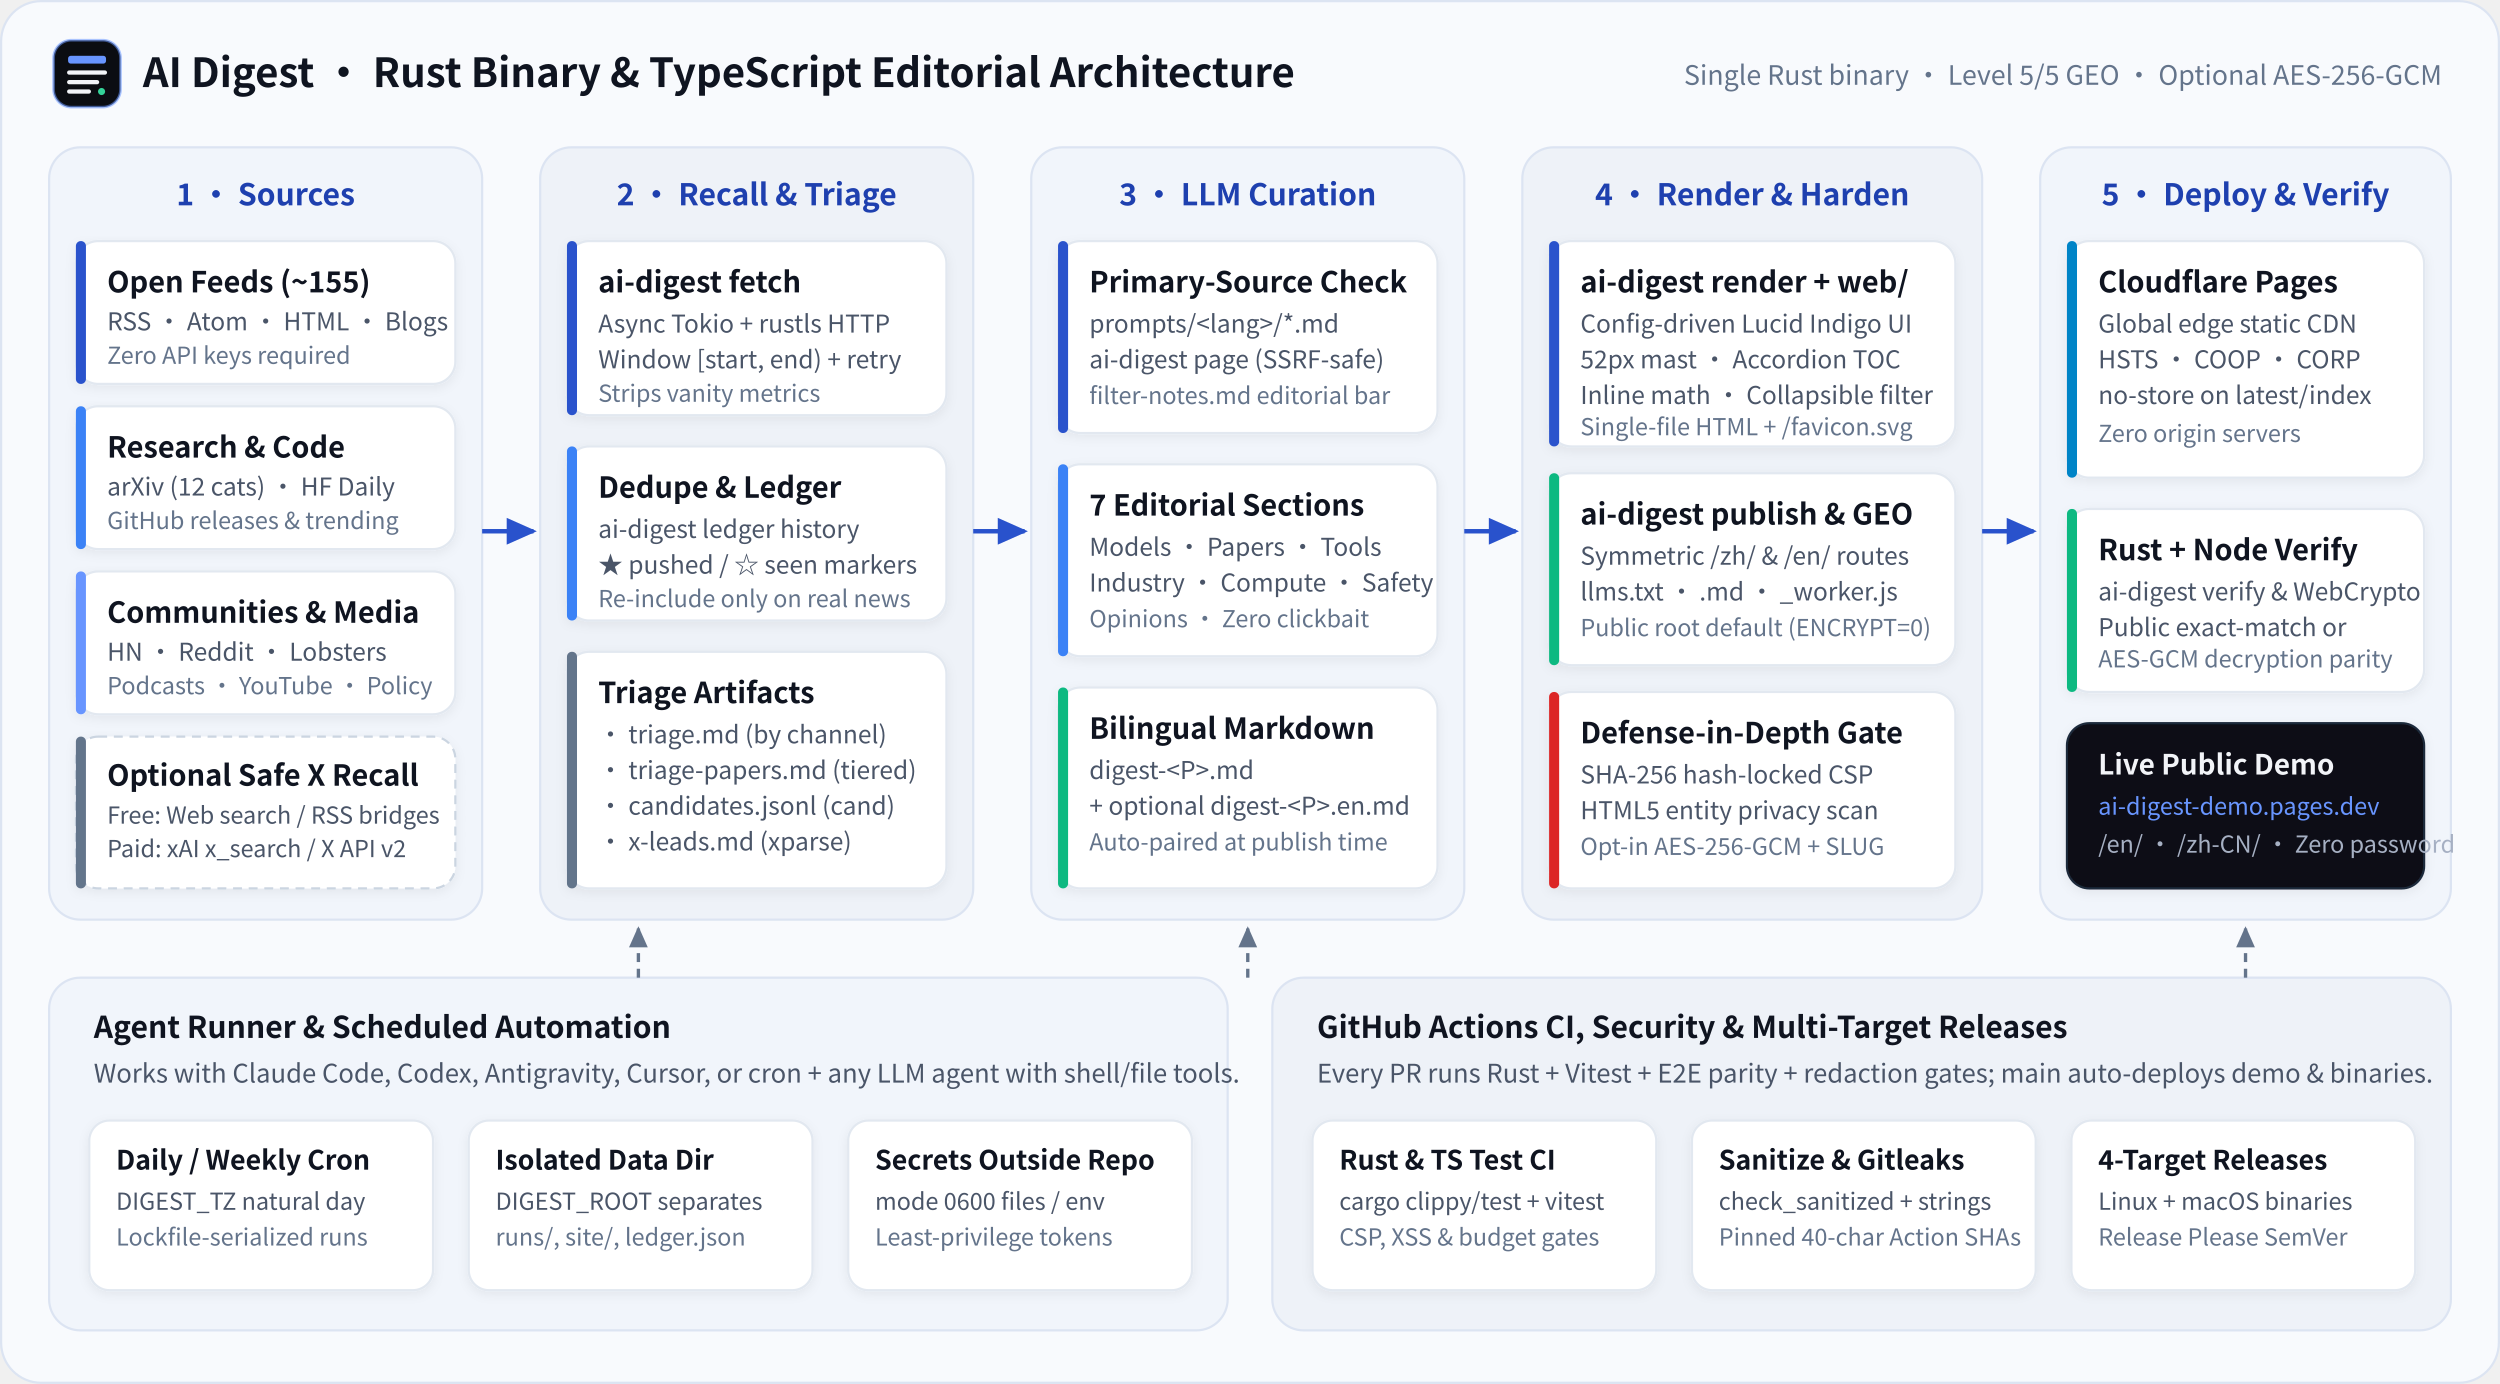
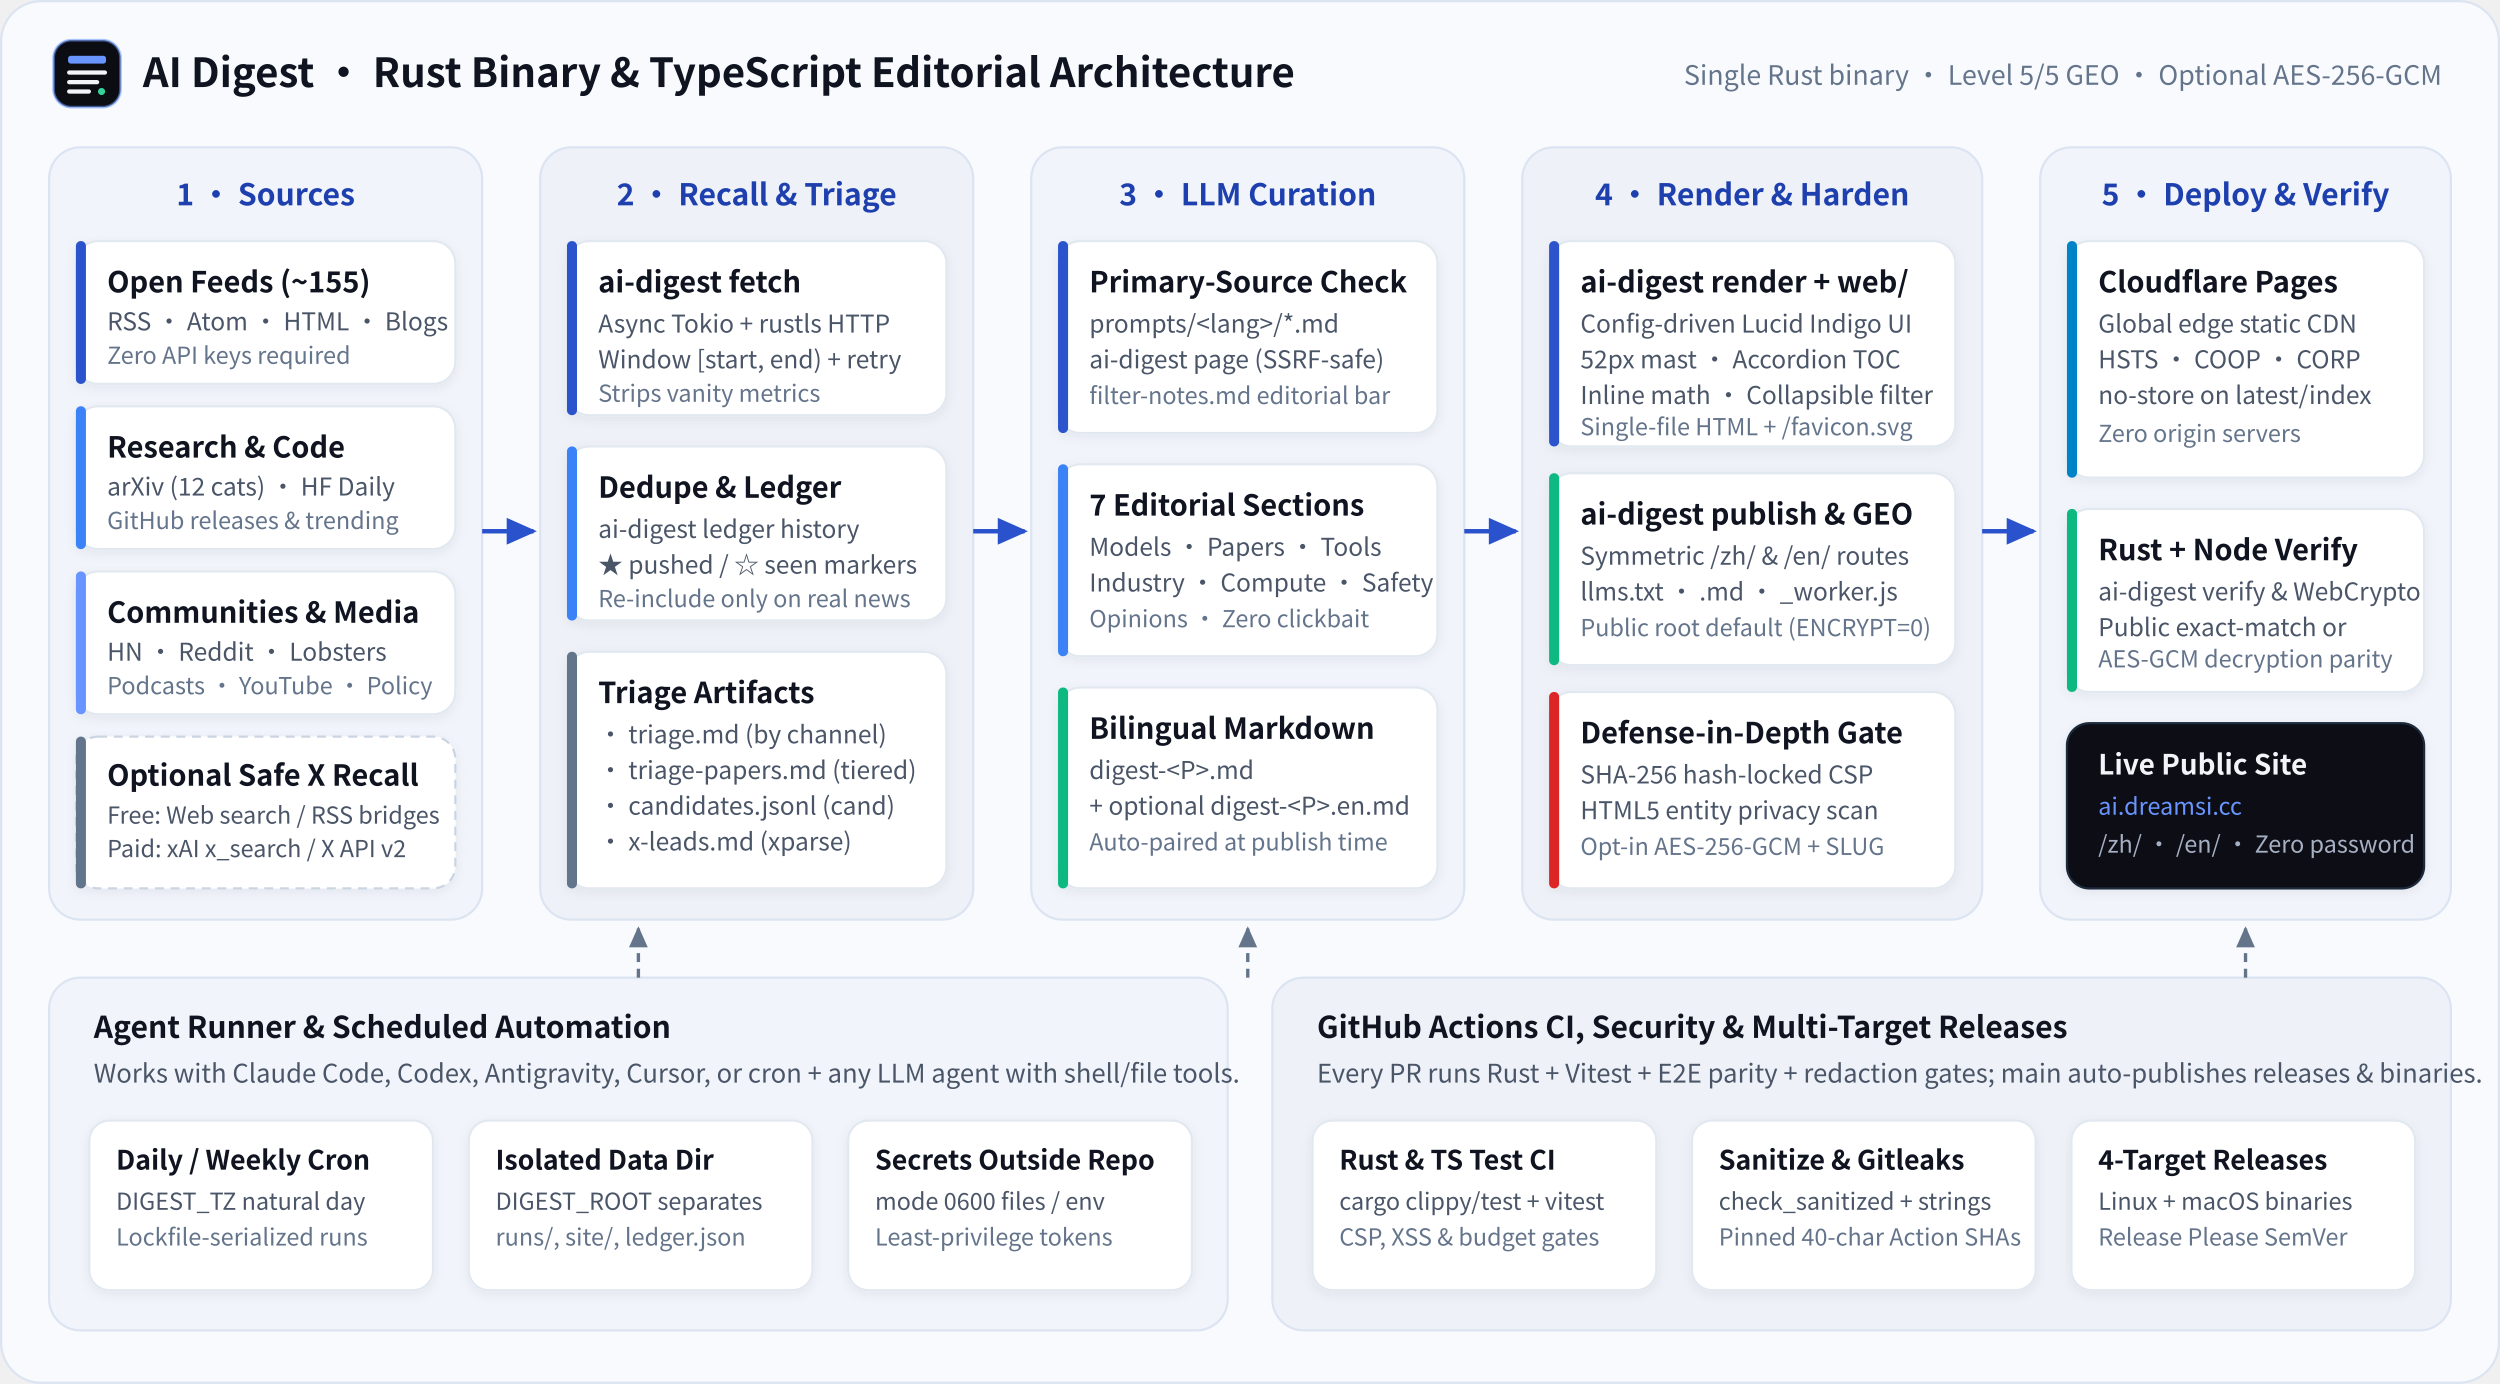
<svg xmlns="http://www.w3.org/2000/svg" viewBox="0 0 1120 620" width="1120" height="620" role="img" aria-labelledby="t d" font-family="-apple-system,'SF Pro Text','PingFang SC','Noto Sans CJK SC',BlinkMacSystemFont,'Segoe UI',system-ui,sans-serif">
  <defs>
    <marker id="ar" viewBox="0 0 10 10" refX="8" refY="5" markerWidth="7.5" markerHeight="7.5" orient="auto-start-reverse">
      <path d="M0,1 L9,5 L0,9 z" fill="#2952CC" />
    </marker>
    <marker id="ad" viewBox="0 0 10 10" refX="8" refY="5" markerWidth="7" markerHeight="7" orient="auto-start-reverse">
      <path d="M0,1 L9,5 L0,9 z" fill="#64748B" />
    </marker>
    <filter id="sh" x="-4%" y="-6%" width="108%" height="118%">
      <feDropShadow dx="0" dy="1.5" stdDeviation="2.5" flood-color="#0F1420" flood-opacity=".06" />
    </filter>
  </defs>
  <rect x="0.5" y="0.5" width="1119" height="619" rx="18" fill="#F8FAFD" stroke="#DCE4F2" />
  <g transform="translate(24,18)">
    <rect width="30" height="30" rx="8" fill="#0B0D12" stroke="#6895FF" stroke-opacity="0.55" stroke-width="1.2" />
    <rect x="6.5" y="7" width="17" height="3.5" rx="1.2" fill="#6895FF" />
    <path d="M7 14.5h16M7 18.8h12.5M7 23h8.8" stroke="#F2F4F8" stroke-width="1.9" stroke-linecap="round" />
    <circle cx="21.5" cy="23" r="1.6" fill="#34D399" />
  </g>
  <text x="64" y="39" font-size="18" font-weight="700" fill="#0F1420">AI Digest · Rust Binary &amp; TypeScript Editorial Architecture</text>
  <text x="1094" y="38" text-anchor="end" font-size="12" fill="#64748B">Single Rust binary · Level 5/5 GEO · Optional AES-256-GCM</text>
  <rect x="22" y="66" width="194" height="346" rx="14" fill="#F1F5FB" stroke="#DCE4F2" />
  <text x="119" y="92" text-anchor="middle" font-size="13.5" font-weight="700" fill="#1E40AF">1 · Sources</text>
  <g filter="url(#sh)">
    <rect x="34" y="108" width="170" height="64" rx="10" fill="#FFFFFF" stroke="#E2E8F0" />
    <rect x="34" y="108" width="4.5" height="64" rx="2.2" fill="#2952CC" />
  </g>
  <text x="48" y="131" font-size="13" font-weight="650" fill="#0F1420">Open Feeds (~155)</text>
  <text x="48" y="148" font-size="11" fill="#4A5568">RSS · Atom · HTML · Blogs</text>
  <text x="48" y="163" font-size="10.5" fill="#64748B">Zero API keys required</text>
  <g filter="url(#sh)">
    <rect x="34" y="182" width="170" height="64" rx="10" fill="#FFFFFF" stroke="#E2E8F0" />
    <rect x="34" y="182" width="4.5" height="64" rx="2.2" fill="#3B82F6" />
  </g>
  <text x="48" y="205" font-size="13" font-weight="650" fill="#0F1420">Research &amp; Code</text>
  <text x="48" y="222" font-size="11" fill="#4A5568">arXiv (12 cats) · HF Daily</text>
  <text x="48" y="237" font-size="10.5" fill="#64748B">GitHub releases &amp; trending</text>
  <g filter="url(#sh)">
    <rect x="34" y="256" width="170" height="64" rx="10" fill="#FFFFFF" stroke="#E2E8F0" />
    <rect x="34" y="256" width="4.5" height="64" rx="2.2" fill="#6895FF" />
  </g>
  <text x="48" y="279" font-size="13" font-weight="650" fill="#0F1420">Communities &amp; Media</text>
  <text x="48" y="296" font-size="11" fill="#4A5568">HN · Reddit · Lobsters</text>
  <text x="48" y="311" font-size="10.5" fill="#64748B">Podcasts · YouTube · Policy</text>
  <g filter="url(#sh)">
    <rect x="34" y="330" width="170" height="68" rx="10" fill="#FFFFFF" stroke="#CBD5E1" stroke-dasharray="4 3" />
    <rect x="34" y="330" width="4.5" height="68" rx="2.2" fill="#64748B" />
  </g>
  <text x="48" y="352" font-size="13" font-weight="650" fill="#0F1420">Optional Safe X Recall</text>
  <text x="48" y="369" font-size="10.5" fill="#4A5568">Free: Web search / RSS bridges</text>
  <text x="48" y="384" font-size="10.5" fill="#4A5568">Paid: xAI x_search / X API v2</text>
  <rect x="242" y="66" width="194" height="346" rx="14" fill="#EEF2F8" stroke="#DCE4F2" />
  <text x="339" y="92" text-anchor="middle" font-size="13.5" font-weight="700" fill="#1E40AF">2 · Recall &amp; Triage</text>
  <g filter="url(#sh)">
    <rect x="254" y="108" width="170" height="78" rx="10" fill="#FFFFFF" stroke="#E2E8F0" />
    <rect x="254" y="108" width="4.5" height="78" rx="2.2" fill="#2952CC" />
  </g>
  <text x="268" y="131" font-size="13" font-weight="650" fill="#0F1420">ai-digest fetch</text>
  <text x="268" y="149" font-size="11" fill="#4A5568">Async Tokio + rustls HTTP</text>
  <text x="268" y="165" font-size="11" fill="#4A5568">Window [start, end) + retry</text>
  <text x="268" y="180" font-size="10.5" fill="#64748B">Strips vanity metrics</text>
  <g filter="url(#sh)">
    <rect x="254" y="200" width="170" height="78" rx="10" fill="#FFFFFF" stroke="#E2E8F0" />
    <rect x="254" y="200" width="4.5" height="78" rx="2.2" fill="#3B82F6" />
  </g>
  <text x="268" y="223" font-size="13" font-weight="650" fill="#0F1420">Dedupe &amp; Ledger</text>
  <text x="268" y="241" font-size="11" fill="#4A5568">ai-digest ledger history</text>
  <text x="268" y="257" font-size="11" fill="#4A5568">★ pushed / ☆ seen markers</text>
  <text x="268" y="272" font-size="10.5" fill="#64748B">Re-include only on real news</text>
  <g filter="url(#sh)">
    <rect x="254" y="292" width="170" height="106" rx="10" fill="#FFFFFF" stroke="#E2E8F0" />
    <rect x="254" y="292" width="4.5" height="106" rx="2.2" fill="#64748B" />
  </g>
  <text x="268" y="315" font-size="13" font-weight="650" fill="#0F1420">Triage Artifacts</text>
  <text x="268" y="333" font-size="11" fill="#4A5568">• triage.md (by channel)</text>
  <text x="268" y="349" font-size="11" fill="#4A5568">• triage-papers.md (tiered)</text>
  <text x="268" y="365" font-size="11" fill="#4A5568">• candidates.jsonl (cand)</text>
  <text x="268" y="381" font-size="11" fill="#4A5568">• x-leads.md (xparse)</text>
  <rect x="462" y="66" width="194" height="346" rx="14" fill="#F1F5FB" stroke="#DCE4F2" />
  <text x="559" y="92" text-anchor="middle" font-size="13.5" font-weight="700" fill="#1E40AF">3 · LLM Curation</text>
  <g filter="url(#sh)">
    <rect x="474" y="108" width="170" height="86" rx="10" fill="#FFFFFF" stroke="#E2E8F0" />
    <rect x="474" y="108" width="4.5" height="86" rx="2.2" fill="#2952CC" />
  </g>
  <text x="488" y="131" font-size="13" font-weight="650" fill="#0F1420">Primary-Source Check</text>
  <text x="488" y="149" font-size="11" fill="#4A5568">prompts/&lt;lang&gt;/*.md</text>
  <text x="488" y="165" font-size="11" fill="#4A5568">ai-digest page (SSRF-safe)</text>
  <text x="488" y="181" font-size="10.5" fill="#64748B">filter-notes.md editorial bar</text>
  <g filter="url(#sh)">
    <rect x="474" y="208" width="170" height="86" rx="10" fill="#FFFFFF" stroke="#E2E8F0" />
    <rect x="474" y="208" width="4.5" height="86" rx="2.2" fill="#3B82F6" />
  </g>
  <text x="488" y="231" font-size="13" font-weight="650" fill="#0F1420">7 Editorial Sections</text>
  <text x="488" y="249" font-size="11" fill="#4A5568">Models · Papers · Tools</text>
  <text x="488" y="265" font-size="11" fill="#4A5568">Industry · Compute · Safety</text>
  <text x="488" y="281" font-size="10.5" fill="#64748B">Opinions · Zero clickbait</text>
  <g filter="url(#sh)">
    <rect x="474" y="308" width="170" height="90" rx="10" fill="#FFFFFF" stroke="#E2E8F0" />
    <rect x="474" y="308" width="4.5" height="90" rx="2.2" fill="#10B981" />
  </g>
  <text x="488" y="331" font-size="13" font-weight="650" fill="#0F1420">Bilingual Markdown</text>
  <text x="488" y="349" font-size="11" fill="#4A5568">digest-&lt;P&gt;.md</text>
  <text x="488" y="365" font-size="11" fill="#4A5568">+ optional digest-&lt;P&gt;.en.md</text>
  <text x="488" y="381" font-size="10.5" fill="#64748B">Auto-paired at publish time</text>
  <rect x="682" y="66" width="206" height="346" rx="14" fill="#EEF2F8" stroke="#DCE4F2" />
  <text x="785" y="92" text-anchor="middle" font-size="13.5" font-weight="700" fill="#1E40AF">4 · Render &amp; Harden</text>
  <g filter="url(#sh)">
    <rect x="694" y="108" width="182" height="92" rx="10" fill="#FFFFFF" stroke="#E2E8F0" />
    <rect x="694" y="108" width="4.5" height="92" rx="2.2" fill="#2952CC" />
  </g>
  <text x="708" y="131" font-size="13" font-weight="650" fill="#0F1420">ai-digest render + web/</text>
  <text x="708" y="149" font-size="11" fill="#4A5568">Config-driven Lucid Indigo UI</text>
  <text x="708" y="165" font-size="11" fill="#4A5568">52px mast · Accordion TOC</text>
  <text x="708" y="181" font-size="11" fill="#4A5568">Inline math · Collapsible filter</text>
  <text x="708" y="195" font-size="10.5" fill="#64748B">Single-file HTML + /favicon.svg</text>
  <g filter="url(#sh)">
    <rect x="694" y="212" width="182" height="86" rx="10" fill="#FFFFFF" stroke="#E2E8F0" />
    <rect x="694" y="212" width="4.5" height="86" rx="2.2" fill="#10B981" />
  </g>
  <text x="708" y="235" font-size="13" font-weight="650" fill="#0F1420">ai-digest publish &amp; GEO</text>
  <text x="708" y="253" font-size="11" fill="#4A5568">Symmetric /zh/ &amp; /en/ routes</text>
  <text x="708" y="269" font-size="11" fill="#4A5568">llms.txt · .md · _worker.js</text>
  <text x="708" y="285" font-size="10.5" fill="#64748B">Public root default (ENCRYPT=0)</text>
  <g filter="url(#sh)">
    <rect x="694" y="310" width="182" height="88" rx="10" fill="#FFFFFF" stroke="#E2E8F0" />
    <rect x="694" y="310" width="4.5" height="88" rx="2.2" fill="#DC2626" />
  </g>
  <text x="708" y="333" font-size="13" font-weight="650" fill="#0F1420">Defense-in-Depth Gate</text>
  <text x="708" y="351" font-size="11" fill="#4A5568">SHA-256 hash-locked CSP</text>
  <text x="708" y="367" font-size="11" fill="#4A5568">HTML5 entity privacy scan</text>
  <text x="708" y="383" font-size="10.5" fill="#64748B">Opt-in AES-256-GCM + SLUG</text>
  <rect x="914" y="66" width="184" height="346" rx="14" fill="#F1F5FB" stroke="#DCE4F2" />
  <text x="1006" y="92" text-anchor="middle" font-size="13.5" font-weight="700" fill="#1E40AF">5 · Deploy &amp; Verify</text>
  <g filter="url(#sh)">
    <rect x="926" y="108" width="160" height="106" rx="10" fill="#FFFFFF" stroke="#E2E8F0" />
    <rect x="926" y="108" width="4.5" height="106" rx="2.2" fill="#0284C7" />
  </g>
  <text x="940" y="131" font-size="13" font-weight="650" fill="#0F1420">Cloudflare Pages</text>
  <text x="940" y="149" font-size="11" fill="#4A5568">Global edge static CDN</text>
  <text x="940" y="165" font-size="11" fill="#4A5568">HSTS · COOP · CORP</text>
  <text x="940" y="181" font-size="11" fill="#4A5568">no-store on latest/index</text>
  <text x="940" y="198" font-size="10.5" fill="#64748B">Zero origin servers</text>
  <g filter="url(#sh)">
    <rect x="926" y="228" width="160" height="82" rx="10" fill="#FFFFFF" stroke="#E2E8F0" />
    <rect x="926" y="228" width="4.5" height="82" rx="2.2" fill="#10B981" />
  </g>
  <text x="940" y="251" font-size="13" font-weight="650" fill="#0F1420">Rust + Node Verify</text>
  <text x="940" y="269" font-size="11" fill="#4A5568">ai-digest verify &amp; WebCrypto</text>
  <text x="940" y="285" font-size="11" fill="#4A5568">Public exact-match or</text>
  <text x="940" y="299" font-size="10.5" fill="#64748B">AES-GCM decryption parity</text>
  <g filter="url(#sh)">
    <rect x="926" y="324" width="160" height="74" rx="10" fill="#0B0D12" stroke="#1E293B" />
  </g>
-   <text x="940" y="347" font-size="12.5" font-weight="650" fill="#F2F4F8">Live Public Demo</text>
-   <text x="940" y="365" font-size="10.5" fill="#6895FF">ai-digest-demo.pages.dev</text>
-   <text x="940" y="382" font-size="10.5" fill="#A6B0C3">/en/ · /zh-CN/ · Zero password</text>
+   <text x="940" y="347" font-size="12.5" font-weight="650" fill="#F2F4F8">Live Public Site</text>
+   <text x="940" y="365" font-size="10.5" fill="#6895FF">ai.dreamsi.cc</text>
+   <text x="940" y="382" font-size="10.5" fill="#A6B0C3">/zh/ · /en/ · Zero password</text>
  <line x1="216" y1="238" x2="239" y2="238" stroke="#2952CC" stroke-width="2" marker-end="url(#ar)" />
  <line x1="436" y1="238" x2="459" y2="238" stroke="#2952CC" stroke-width="2" marker-end="url(#ar)" />
  <line x1="656" y1="238" x2="679" y2="238" stroke="#2952CC" stroke-width="2" marker-end="url(#ar)" />
  <line x1="888" y1="238" x2="911" y2="238" stroke="#2952CC" stroke-width="2" marker-end="url(#ar)" />
  <rect x="22" y="438" width="528" height="158" rx="14" fill="#F1F5FB" stroke="#DCE4F2" />
  <text x="42" y="465" font-size="13.5" font-weight="700" fill="#0F1420">Agent Runner &amp; Scheduled Automation</text>
  <text x="42" y="485" font-size="11.5" fill="#4A5568">Works with Claude Code, Codex, Antigravity, Cursor, or cron + any LLM agent with shell/file tools.</text>
  <g filter="url(#sh)">
    <rect x="40" y="502" width="154" height="76" rx="9" fill="#FFFFFF" stroke="#E2E8F0" />
  </g>
  <text x="52" y="524" font-size="12" font-weight="650" fill="#0F1420">Daily / Weekly Cron</text>
  <text x="52" y="542" font-size="10.5" fill="#4A5568">DIGEST_TZ natural day</text>
  <text x="52" y="558" font-size="10.5" fill="#64748B">Lockfile-serialized runs</text>
  <g filter="url(#sh)">
    <rect x="210" y="502" width="154" height="76" rx="9" fill="#FFFFFF" stroke="#E2E8F0" />
  </g>
  <text x="222" y="524" font-size="12" font-weight="650" fill="#0F1420">Isolated Data Dir</text>
  <text x="222" y="542" font-size="10.5" fill="#4A5568">DIGEST_ROOT separates</text>
  <text x="222" y="558" font-size="10.5" fill="#64748B">runs/, site/, ledger.json</text>
  <g filter="url(#sh)">
    <rect x="380" y="502" width="154" height="76" rx="9" fill="#FFFFFF" stroke="#E2E8F0" />
  </g>
  <text x="392" y="524" font-size="12" font-weight="650" fill="#0F1420">Secrets Outside Repo</text>
  <text x="392" y="542" font-size="10.5" fill="#4A5568">mode 0600 files / env</text>
  <text x="392" y="558" font-size="10.5" fill="#64748B">Least-privilege tokens</text>
  <rect x="570" y="438" width="528" height="158" rx="14" fill="#EEF2F8" stroke="#DCE4F2" />
  <text x="590" y="465" font-size="13.5" font-weight="700" fill="#0F1420">GitHub Actions CI, Security &amp; Multi-Target Releases</text>
-   <text x="590" y="485" font-size="11.5" fill="#4A5568">Every PR runs Rust + Vitest + E2E parity + redaction gates; main auto-deploys demo &amp; binaries.</text>
+   <text x="590" y="485" font-size="11.5" fill="#4A5568">Every PR runs Rust + Vitest + E2E parity + redaction gates; main auto-publishes releases &amp; binaries.</text>
  <g filter="url(#sh)">
    <rect x="588" y="502" width="154" height="76" rx="9" fill="#FFFFFF" stroke="#E2E8F0" />
  </g>
  <text x="600" y="524" font-size="12" font-weight="650" fill="#0F1420">Rust &amp; TS Test CI</text>
  <text x="600" y="542" font-size="10.5" fill="#4A5568">cargo clippy/test + vitest</text>
  <text x="600" y="558" font-size="10.5" fill="#64748B">CSP, XSS &amp; budget gates</text>
  <g filter="url(#sh)">
    <rect x="758" y="502" width="154" height="76" rx="9" fill="#FFFFFF" stroke="#E2E8F0" />
  </g>
  <text x="770" y="524" font-size="12" font-weight="650" fill="#0F1420">Sanitize &amp; Gitleaks</text>
  <text x="770" y="542" font-size="10.5" fill="#4A5568">check_sanitized + strings</text>
  <text x="770" y="558" font-size="10.5" fill="#64748B">Pinned 40-char Action SHAs</text>
  <g filter="url(#sh)">
    <rect x="928" y="502" width="154" height="76" rx="9" fill="#FFFFFF" stroke="#E2E8F0" />
  </g>
  <text x="940" y="524" font-size="12" font-weight="650" fill="#0F1420">4-Target Releases</text>
  <text x="940" y="542" font-size="10.5" fill="#4A5568">Linux + macOS binaries</text>
  <text x="940" y="558" font-size="10.5" fill="#64748B">Release Please SemVer</text>
  <path d="M286,438 L286,416" stroke="#64748B" stroke-width="1.5" stroke-dasharray="4 3" marker-end="url(#ad)" />
  <path d="M559,438 L559,416" stroke="#64748B" stroke-width="1.5" stroke-dasharray="4 3" marker-end="url(#ad)" />
  <path d="M1006,438 L1006,416" stroke="#64748B" stroke-width="1.5" stroke-dasharray="4 3" marker-end="url(#ad)" />
</svg>
